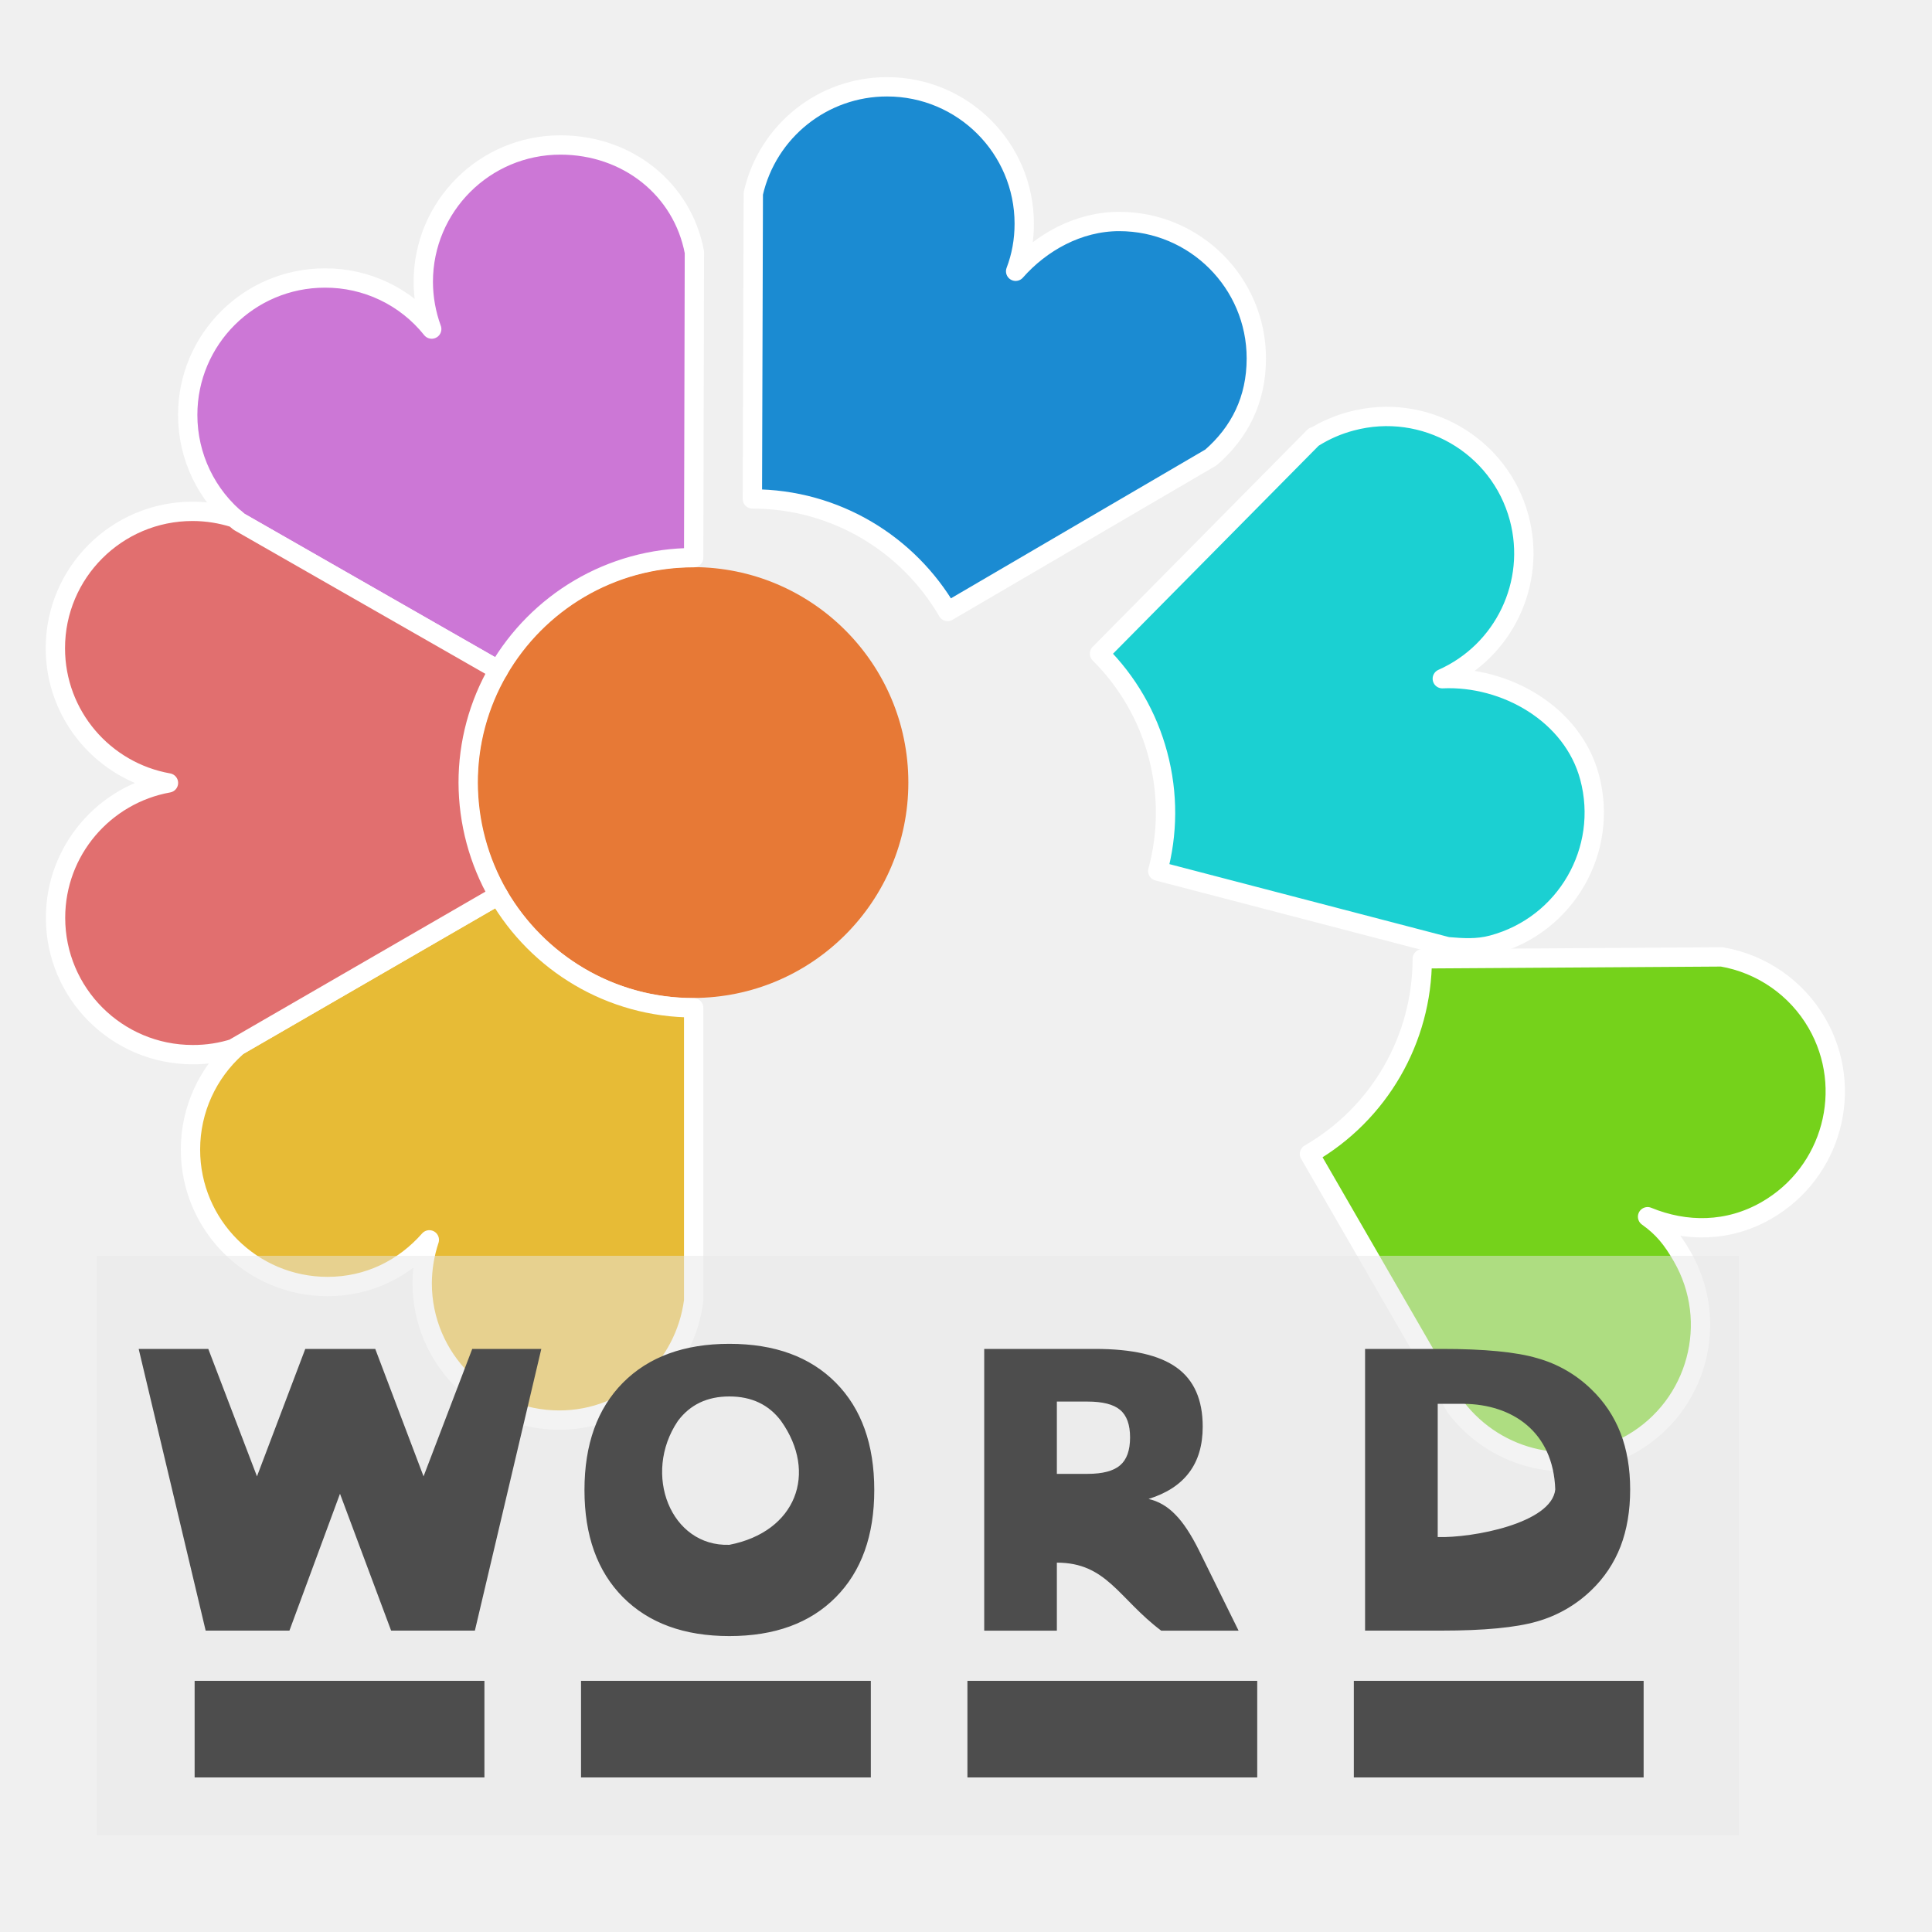
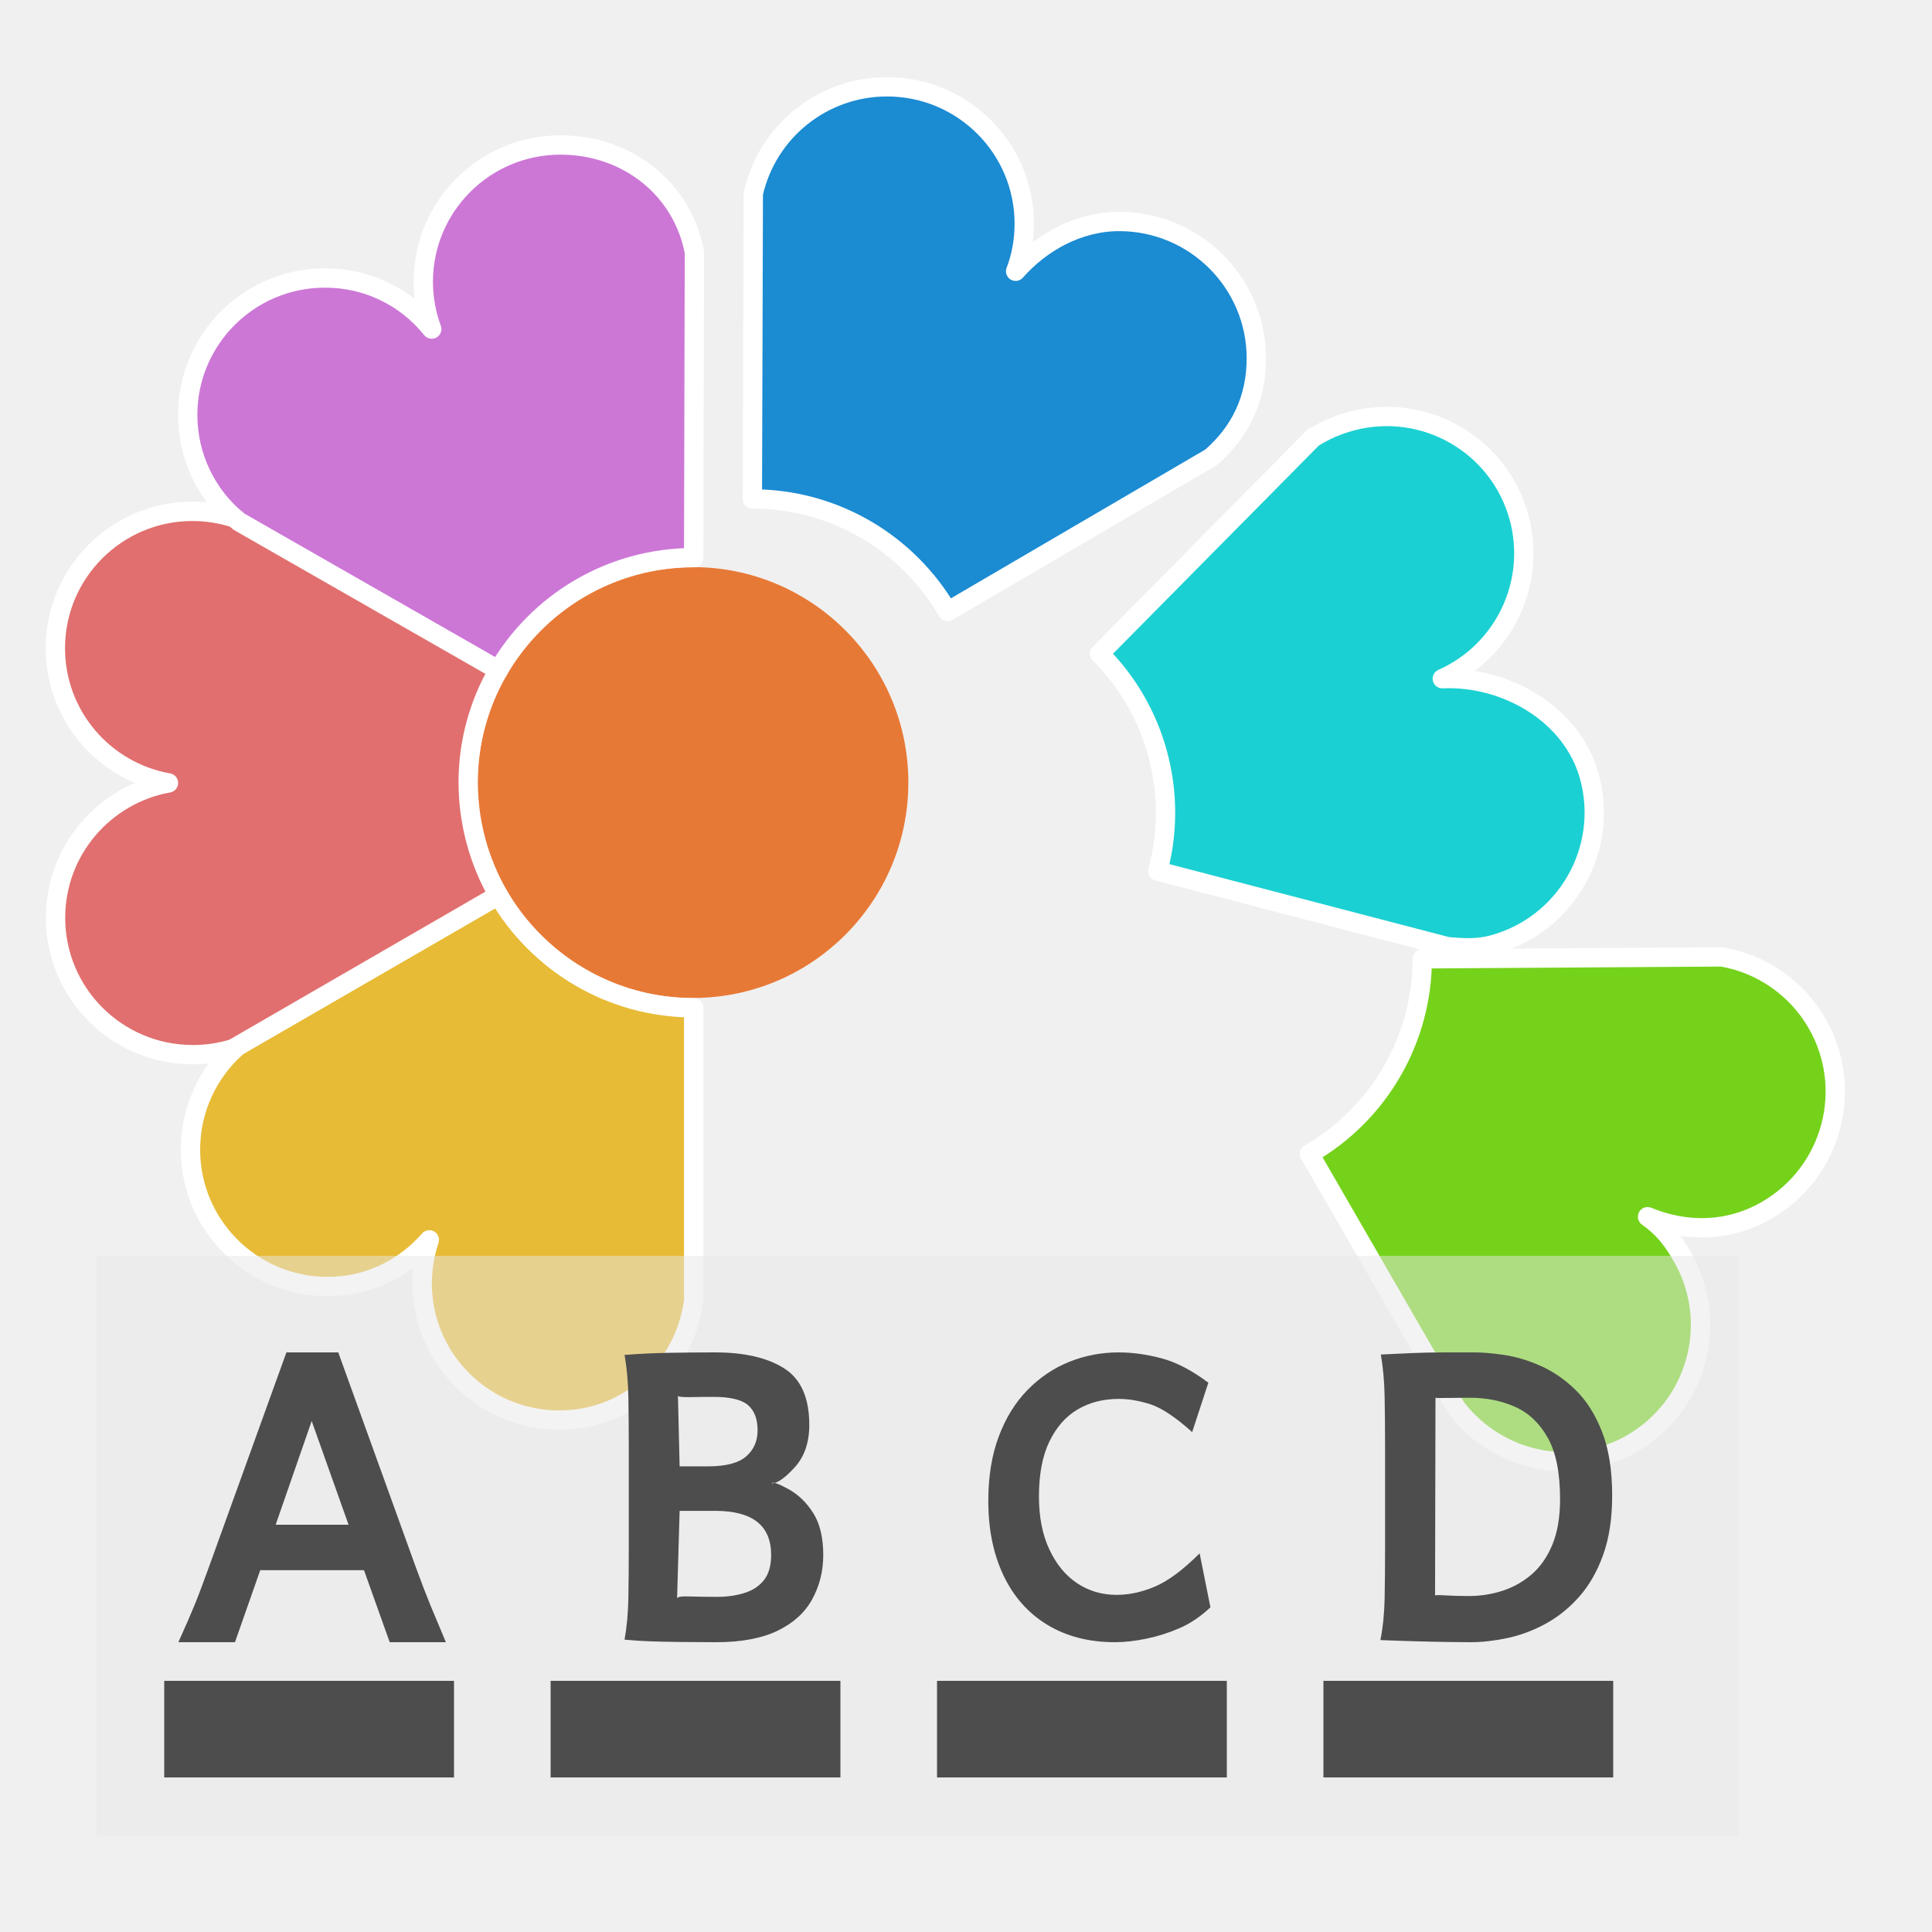
<svg xmlns="http://www.w3.org/2000/svg" width="100" height="100" version="1.0">
  <g transform="translate(1.866 -971.858)">
    <circle r="11.15" cy="1012.362" cx="34" style="color:#000;clip-rule:nonzero;display:inline;overflow:visible;visibility:visible;opacity:1;isolation:auto;mix-blend-mode:normal;color-interpolation:sRGB;color-interpolation-filters:linearRGB;solid-color:#000;solid-opacity:1;fill:#e77936;fill-opacity:1;fill-rule:evenodd;stroke:none;stroke-width:1;stroke-linecap:butt;stroke-linejoin:round;stroke-miterlimit:4;stroke-dasharray:none;stroke-dashoffset:0;stroke-opacity:1;marker:none;color-rendering:auto;image-rendering:auto;shape-rendering:auto;text-rendering:auto;enable-background:accumulate" />
    <path style="fill:#1b8bd2;fill-opacity:1;stroke:#fff;stroke-width:1;stroke-linecap:butt;stroke-linejoin:round;stroke-miterlimit:4;stroke-dasharray:none;stroke-opacity:1" d="M37.125 981.873a7.092 7.092 0 0 1 6.926-5.522c3.919 0 7.097 3.173 7.097 7.085 0 .871-.151 1.695-.445 2.463 1.3-1.478 3.235-2.577 5.36-2.577 3.919 0 7.098 3.173 7.098 7.085 0 2.131-.854 3.827-2.344 5.125l-13.635 7.975c-2.02-3.476-5.787-5.825-10.105-5.825l.048-15.809z" />
    <path style="fill:#75d21b;fill-opacity:1;stroke:#fff;stroke-width:1;stroke-linecap:butt;stroke-linejoin:round;stroke-miterlimit:4;stroke-dasharray:none;stroke-opacity:1" d="M87.25 1021.386a7.077 7.077 0 0 1 4.929 3.432c1.956 3.388.79 7.725-2.604 9.685-1.989 1.148-4.194 1.142-6.163.332.799.567 1.267 1.15 1.792 2.06 1.956 3.388.79 7.725-2.604 9.684-3.122 1.803-6.978.912-9.11-1.87l-7.578-13.125a11.663 11.663 0 0 0 5.838-10.097l15.5-.1z" />
    <path style="fill:#1bd0d2;fill-opacity:1;stroke:#fff;stroke-width:1;stroke-linecap:butt;stroke-linejoin:round;stroke-miterlimit:4;stroke-dasharray:none;stroke-opacity:1" d="M72.787 1006.987c3.261-.148 6.745 1.82 7.623 5.096 1.013 3.779-1.236 7.666-5.022 8.68-.806.217-1.548.16-2.331.095l-14.998-3.914c.519-1.914.554-3.982.005-6.032a11.555 11.555 0 0 0-3.02-5.221l11.106-11.233-.027.047a7.04 7.04 0 0 1 1.953-.847c3.786-1.014 7.677 1.228 8.69 5.007a7.1 7.1 0 0 1-3.979 8.322z" />
    <path style="fill:#cc77d6;fill-opacity:1;stroke:#fff;stroke-width:1;stroke-linecap:butt;stroke-linejoin:round;stroke-miterlimit:4;stroke-dasharray:none;stroke-opacity:1" d="M20.48 988.89a7.155 7.155 0 0 1-.437-2.443c0-3.912 3.178-7.085 7.097-7.085 3.463 0 6.32 2.273 6.936 5.55l-.038 15.81c-4.317 0-8.084 2.339-10.105 5.824l-13.426-7.681a7.07 7.07 0 0 1-2.657-5.532c0-3.912 3.179-7.085 7.098-7.085a7.03 7.03 0 0 1 5.531 2.643z" />
    <path style="fill:#e7bb36;fill-opacity:1;stroke:#fff;stroke-width:1;stroke-linecap:butt;stroke-linejoin:round;stroke-miterlimit:4;stroke-dasharray:none;stroke-opacity:1" d="M20.356 1036.032c-1.3 1.478-3.131 2.416-5.266 2.416-3.919 0-7.097-3.173-7.097-7.085 0-2.094.91-3.979 2.353-5.276-.02.01-.029.01-.048.019l-.01-.02 13.645-7.89c2.02 3.477 5.788 5.826 10.105 5.826v15.165c-.456 3.476-3.35 6.175-6.955 6.175-3.919 0-7.097-3.173-7.097-7.085a7.23 7.23 0 0 1 .37-2.245z" />
    <path style="fill:#e16f6f;fill-opacity:1;stroke:#fff;stroke-width:1;stroke-linecap:butt;stroke-linejoin:round;stroke-miterlimit:4;stroke-dasharray:none;stroke-opacity:1" d="m23.933 1018.197-13.644 7.89.01.019a6.985 6.985 0 0 1-2.192.34c-3.919 0-7.098-3.172-7.098-7.084 0-3.486 2.524-6.384 5.845-6.98-3.33-.588-5.854-3.486-5.854-6.972 0-3.912 3.179-7.085 7.097-7.085.76 0 1.49.123 2.173.34.076.067.161.133.237.2l13.426 7.681a11.555 11.555 0 0 0-1.566 5.826 11.75 11.75 0 0 0 1.566 5.825z" />
    <g style="font-style:normal;font-variant:normal;font-weight:700;font-stretch:normal;font-size:20px;line-height:125%;font-family:Sans;-inkscape-font-specification:'Sans Bold';letter-spacing:0;word-spacing:0;fill:#4d4d4d;fill-opacity:1;stroke:none;stroke-width:1px;stroke-linecap:butt;stroke-linejoin:miter;stroke-opacity:1" transform="translate(5.075)">
      <rect style="color:#000;clip-rule:nonzero;display:inline;overflow:visible;visibility:visible;opacity:.5;isolation:auto;mix-blend-mode:normal;color-interpolation:sRGB;color-interpolation-filters:linearRGB;solid-color:#000;solid-opacity:1;fill:#e8e8e8;fill-opacity:1;fill-rule:evenodd;stroke:none;stroke-width:1;stroke-linecap:butt;stroke-linejoin:round;stroke-miterlimit:4;stroke-dasharray:none;stroke-dashoffset:0;stroke-opacity:1;marker:none;color-rendering:auto;image-rendering:auto;shape-rendering:auto;text-rendering:auto;enable-background:accumulate" width="85" height="30" x="-1.941" y="1036.858" />
-       <path d="M30.811 1041.414c-2.337 0-4.173.67-5.508 2.012-1.328 1.341-1.992 3.193-1.992 5.557 0 2.356.664 4.205 1.992 5.546 1.335 1.342 3.17 2.012 5.508 2.012 2.344 0 4.18-.67 5.508-2.012 1.328-1.34 1.992-3.19 1.992-5.546 0-2.364-.664-4.216-1.992-5.557-1.328-1.341-3.164-2.012-5.508-2.012zm-30.574.264 3.467 14.58H8.04l2.617-7.084 2.646 7.084h4.336l3.438-14.58h-3.575l-2.52 6.596-2.5-6.596H8.86l-2.5 6.596-2.52-6.596H.237zm43.765 0v14.582h3.76v-3.52c2.584 0 3.203 1.864 5.4 3.52h4.005l-2.041-4.14c-.417-.84-.83-1.466-1.24-1.876-.404-.416-.863-.683-1.378-.8.938-.293 1.638-.75 2.1-1.368.469-.618.703-1.411.703-2.375 0-1.393-.45-2.412-1.348-3.056-.892-.645-2.298-.967-4.218-.967h-5.743zm19.713 0v14.58h3.965c2.188 0 3.828-.156 4.922-.469a6.66 6.66 0 0 0 2.813-1.611 6.255 6.255 0 0 0 1.523-2.276c.332-.865.498-1.848.498-2.949 0-1.087-.166-2.06-.498-2.92a6.255 6.255 0 0 0-1.523-2.275 6.505 6.505 0 0 0-2.793-1.602c-1.081-.319-2.728-.478-4.942-.478h-3.965zm-32.904 2.46c1.15 0 2.044.424 2.676 1.27 1.912 2.692.783 5.735-2.676 6.409-3.032.107-4.52-3.658-2.666-6.409.632-.846 1.517-1.27 2.666-1.27zm16.951.265h1.582c.788 0 1.351.143 1.69.43.345.286.517.763.517 1.427 0 .67-.172 1.15-.517 1.443-.339.293-.902.442-1.69.442h-1.582v-3.743zm19.713.117h1.348c2.502.024 4.634 1.432 4.736 4.433-.182 1.748-4.28 2.516-6.084 2.463v-6.896zm-64.342 14.338v5h15v-5h-15zm20 0v5h15v-5h-15zm20 0v5h15v-5h-15zm20 0v5h15v-5h-15z" />
    </g>
  </g>
+   <g transform="translate(16 11.78571) scale(1.428571)">
+     <path d="M-2.687 51.25L-4.737 51.25C-4.489 50.701 -4.295 50.256 -4.155 49.914C-4.015 49.572 -3.831 49.086 -3.604 48.454L-0.823 40.75L1.056 40.75L3.837 48.454C4.064 49.075 4.251 49.562 4.396 49.914C4.541 50.266 4.727 50.712 4.955 51.25L2.92 51.25L1.988 48.641L-1.771 48.641L-2.687 51.25M1.429 46.994L0.093 43.235L-1.212 46.994L1.429 46.994" fill="#4d4d4d" fill-rule="evenodd" />
+   </g>
+   <rect x="8.5" y="87" width="15" height="5" fill="#4d4d4d" />
+   <g transform="translate(36 11.78571) scale(1.428571)">
+     <path d="M-0.637 42.316L-0.576 44.879L0.453 44.879C1.098 44.879 1.558 44.759 1.834 44.519C2.111 44.278 2.249 43.963 2.249 43.575C2.249 43.165 2.134 42.861 1.903 42.661C1.673 42.462 1.256 42.362 0.652 42.362C0.397 42.362 0.118 42.364 -0.184 42.37C-0.486 42.375 -0.637 42.357 -0.637 42.316M-2.418 47.842L-2.418 44.189C-2.418 43.534 -2.423 42.927 -2.433 42.37C-2.443 41.812 -2.489 41.303 -2.571 40.842C-2.06 40.801 -1.527 40.776 -0.975 40.765C-0.422 40.755 0.141 40.75 0.714 40.75C1.768 40.75 2.599 40.942 3.208 41.326C3.817 41.709 4.122 42.393 4.122 43.375C4.122 44.02 3.943 44.537 3.584 44.925C3.226 45.314 2.95 45.504 2.756 45.493C2.796 45.432 2.998 45.501 3.362 45.701C3.725 45.9 4.027 46.192 4.268 46.576C4.508 46.959 4.628 47.463 4.628 48.088C4.628 48.671 4.495 49.206 4.229 49.692C3.963 50.178 3.543 50.559 2.97 50.836C2.397 51.112 1.655 51.25 0.745 51.25C0.294 51.25 -0.138 51.247 -0.553 51.242C-0.967 51.237 -1.325 51.23 -1.627 51.219C-1.929 51.209 -2.244 51.189 -2.571 51.158C-2.489 50.697 -2.443 50.196 -2.433 49.654C-2.423 49.111 -2.418 48.507 -2.418 47.842M-0.576 46.491L-0.668 49.669C-0.668 49.607 -0.519 49.582 -0.223 49.592C0.074 49.602 0.412 49.607 0.791 49.607C1.139 49.607 1.464 49.561 1.765 49.469C2.067 49.377 2.305 49.221 2.479 49.001C2.653 48.781 2.74 48.477 2.74 48.088C2.74 47.023 2.065 46.491 0.714 46.491L-0.576 46.491" fill="#4d4d4d" fill-rule="evenodd" />
+   </g>
+   <rect x="28.5" y="87" width="15" height="5" fill="#4d4d4d" />
+   <g transform="translate(56 11.78571) scale(1.428571)">
+     <path d="M4.265 48.031L4.656 49.986C4.305 50.317 3.934 50.568 3.543 50.739C3.151 50.909 2.75 51.037 2.339 51.122C1.928 51.207 1.547 51.25 1.196 51.25C0.253 51.25 -0.564 51.039 -1.256 50.618C-1.948 50.197 -2.477 49.6 -2.843 48.828C-3.209 48.056 -3.392 47.158 -3.392 46.135C-3.392 45.253 -3.267 44.476 -3.016 43.804C-2.765 43.132 -2.417 42.568 -1.971 42.111C-1.524 41.655 -1.018 41.314 -0.451 41.088C0.115 40.863 0.71 40.75 1.331 40.75C1.823 40.75 2.337 40.82 2.873 40.961C3.41 41.101 3.979 41.397 4.581 41.848L3.994 43.638C3.392 43.097 2.888 42.761 2.482 42.63C2.076 42.5 1.692 42.435 1.331 42.435C0.77 42.435 0.273 42.563 -0.158 42.818C-0.589 43.074 -0.93 43.463 -1.181 43.984C-1.432 44.506 -1.557 45.168 -1.557 45.97C-1.557 46.712 -1.432 47.351 -1.181 47.888C-0.93 48.424 -0.594 48.833 -0.173 49.114C0.248 49.395 0.725 49.535 1.256 49.535C1.717 49.535 2.186 49.432 2.663 49.227C3.139 49.021 3.673 48.622 4.265 48.031" fill="#4d4d4d" fill-rule="evenodd" />
+   </g>
+   <rect x="48.5" y="87" width="15" height="5" fill="#4d4d4d" />
+   <g transform="translate(76 11.78571) scale(1.428571)">
+     <path d="M-3.016 47.842L-3.016 44.189C-3.016 43.534 -3.022 42.927 -3.032 42.37C-3.042 41.812 -3.088 41.298 -3.17 40.827C-2.761 40.806 -2.372 40.788 -2.003 40.773C-1.635 40.758 -1.248 40.75 -0.844 40.75C-0.44 40.75 -0.084 40.75 0.223 40.75C0.519 40.75 0.878 40.781 1.297 40.842C1.717 40.904 2.154 41.034 2.61 41.234C3.065 41.433 3.49 41.725 3.884 42.109C4.278 42.492 4.598 42.996 4.843 43.621C5.089 44.245 5.212 45.018 5.212 45.939C5.212 46.768 5.102 47.486 4.882 48.095C4.662 48.704 4.367 49.213 3.999 49.623C3.631 50.032 3.221 50.357 2.771 50.598C2.321 50.838 1.863 51.007 1.397 51.104C0.931 51.201 0.494 51.25 0.084 51.25C-0.12 51.25 -0.397 51.247 -0.745 51.242C-1.093 51.237 -1.456 51.23 -1.834 51.219C-2.213 51.209 -2.663 51.194 -3.185 51.173C-3.093 50.702 -3.042 50.196 -3.032 49.654C-3.022 49.111 -3.016 48.507 -3.016 47.842M-1.19 42.393L-1.205 49.561C-1.205 49.541 -1.08 49.538 -0.829 49.554C-0.578 49.569 -0.294 49.577 0.023 49.577C0.443 49.577 0.849 49.513 1.243 49.385C1.637 49.257 1.99 49.057 2.303 48.786C2.615 48.515 2.863 48.157 3.047 47.712C3.231 47.266 3.324 46.716 3.324 46.061C3.324 45.11 3.175 44.37 2.878 43.843C2.582 43.316 2.188 42.943 1.696 42.723C1.205 42.503 0.658 42.393 0.054 42.393C-0.161 42.393 -0.422 42.395 -0.729 42.4C-1.036 42.405 -1.19 42.403 -1.19 42.393" fill="#4d4d4d" fill-rule="evenodd" />
+   </g>
+   <rect x="68.5" y="87" width="15" height="5" fill="#4d4d4d" />
</svg>
